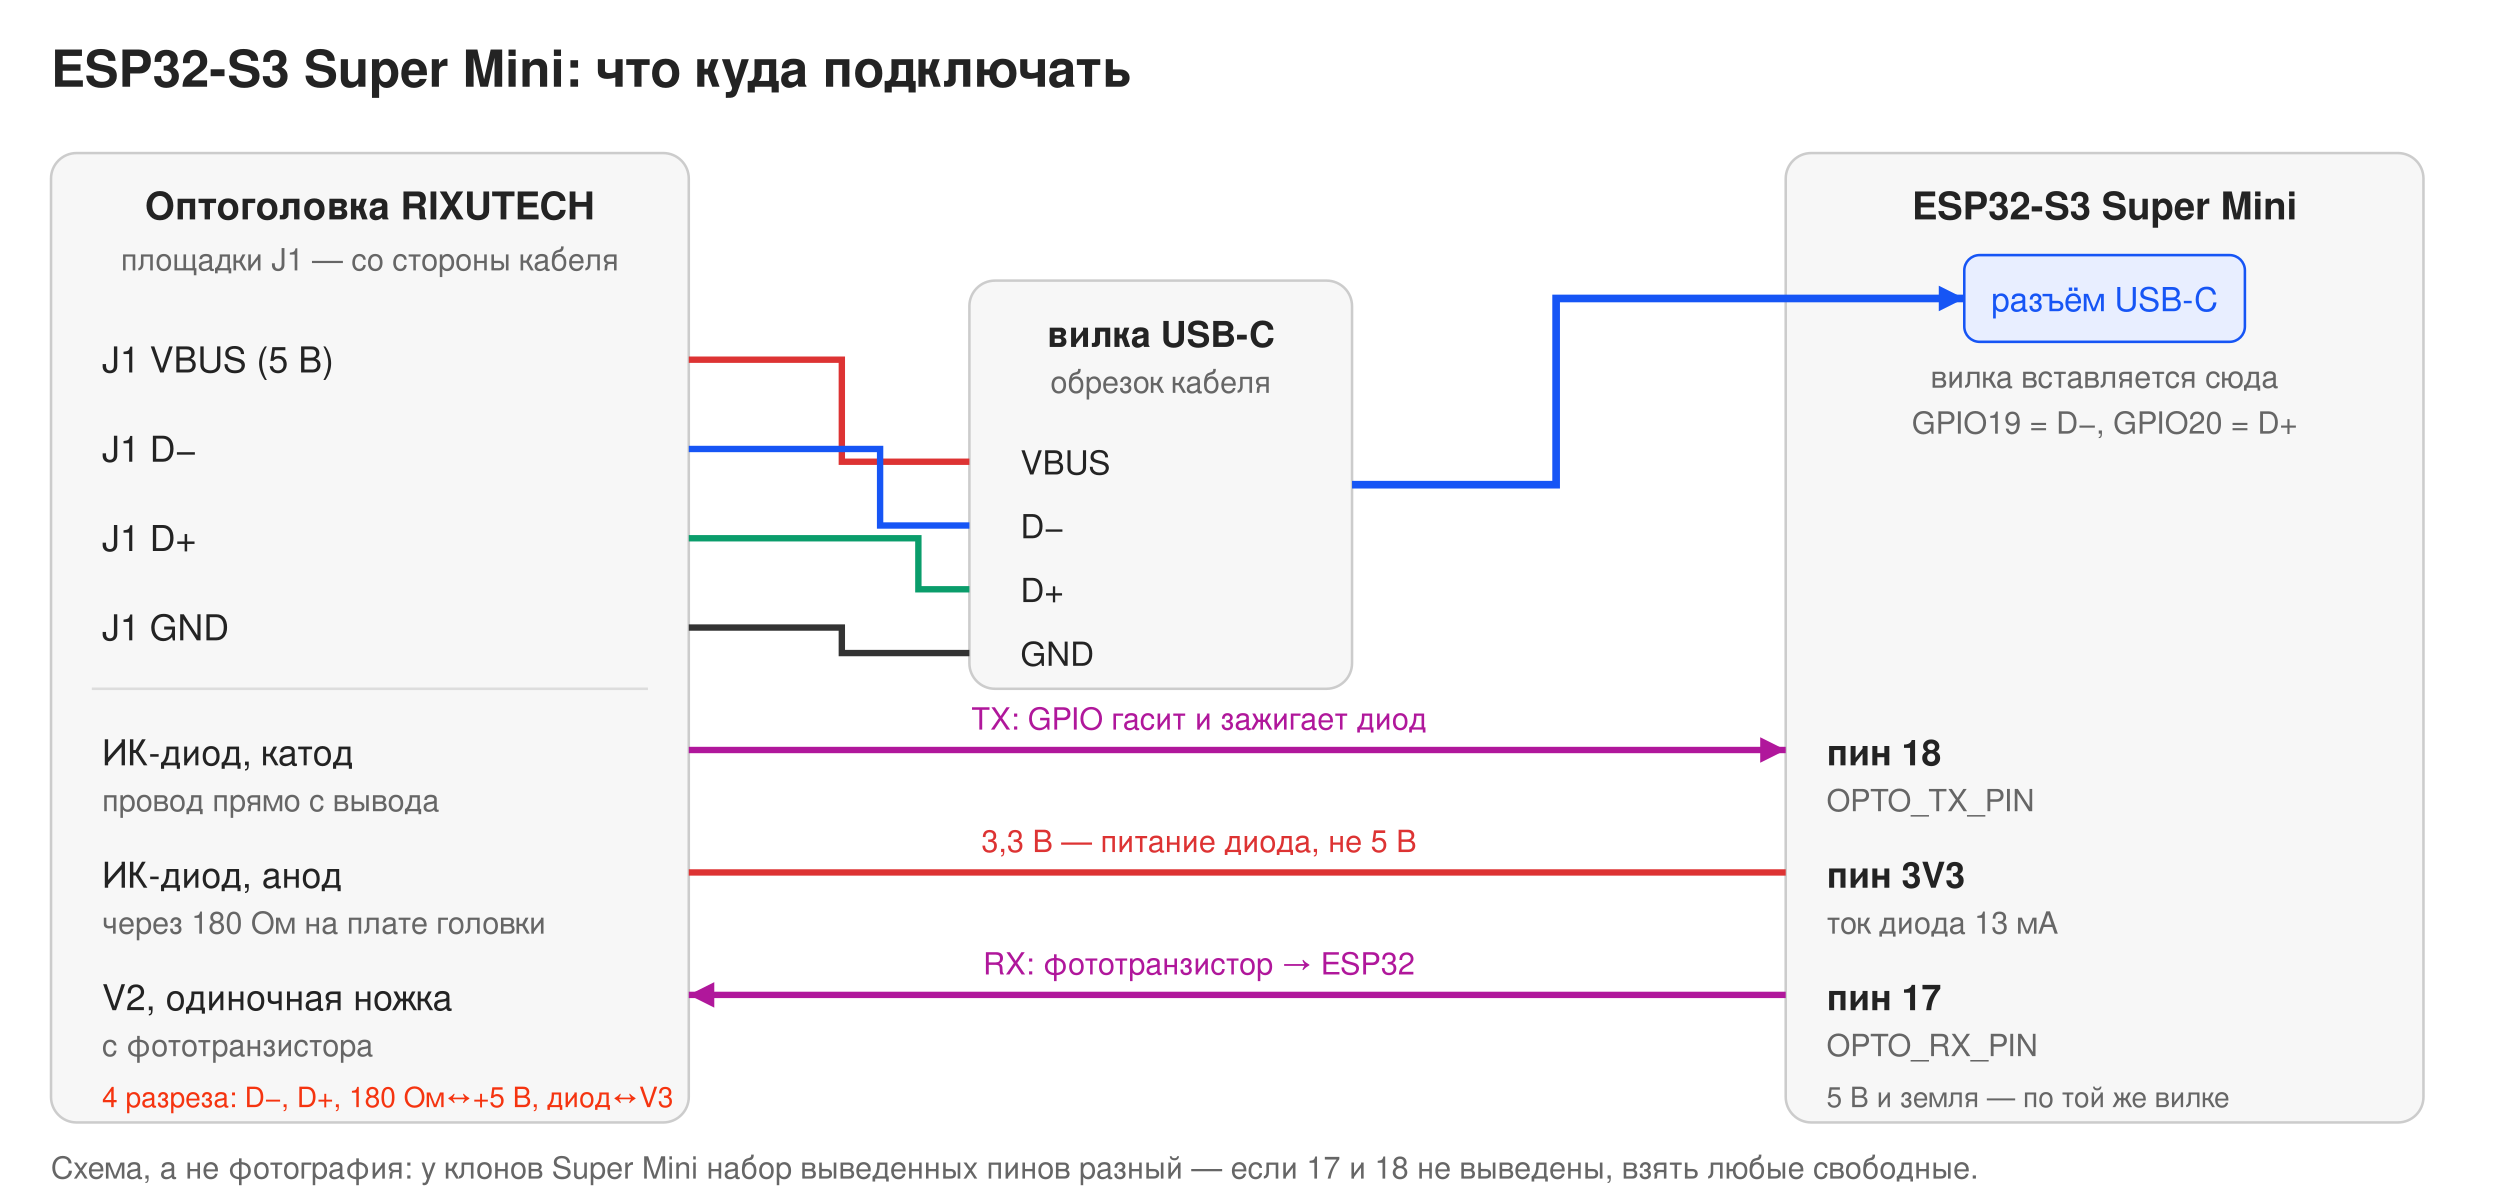
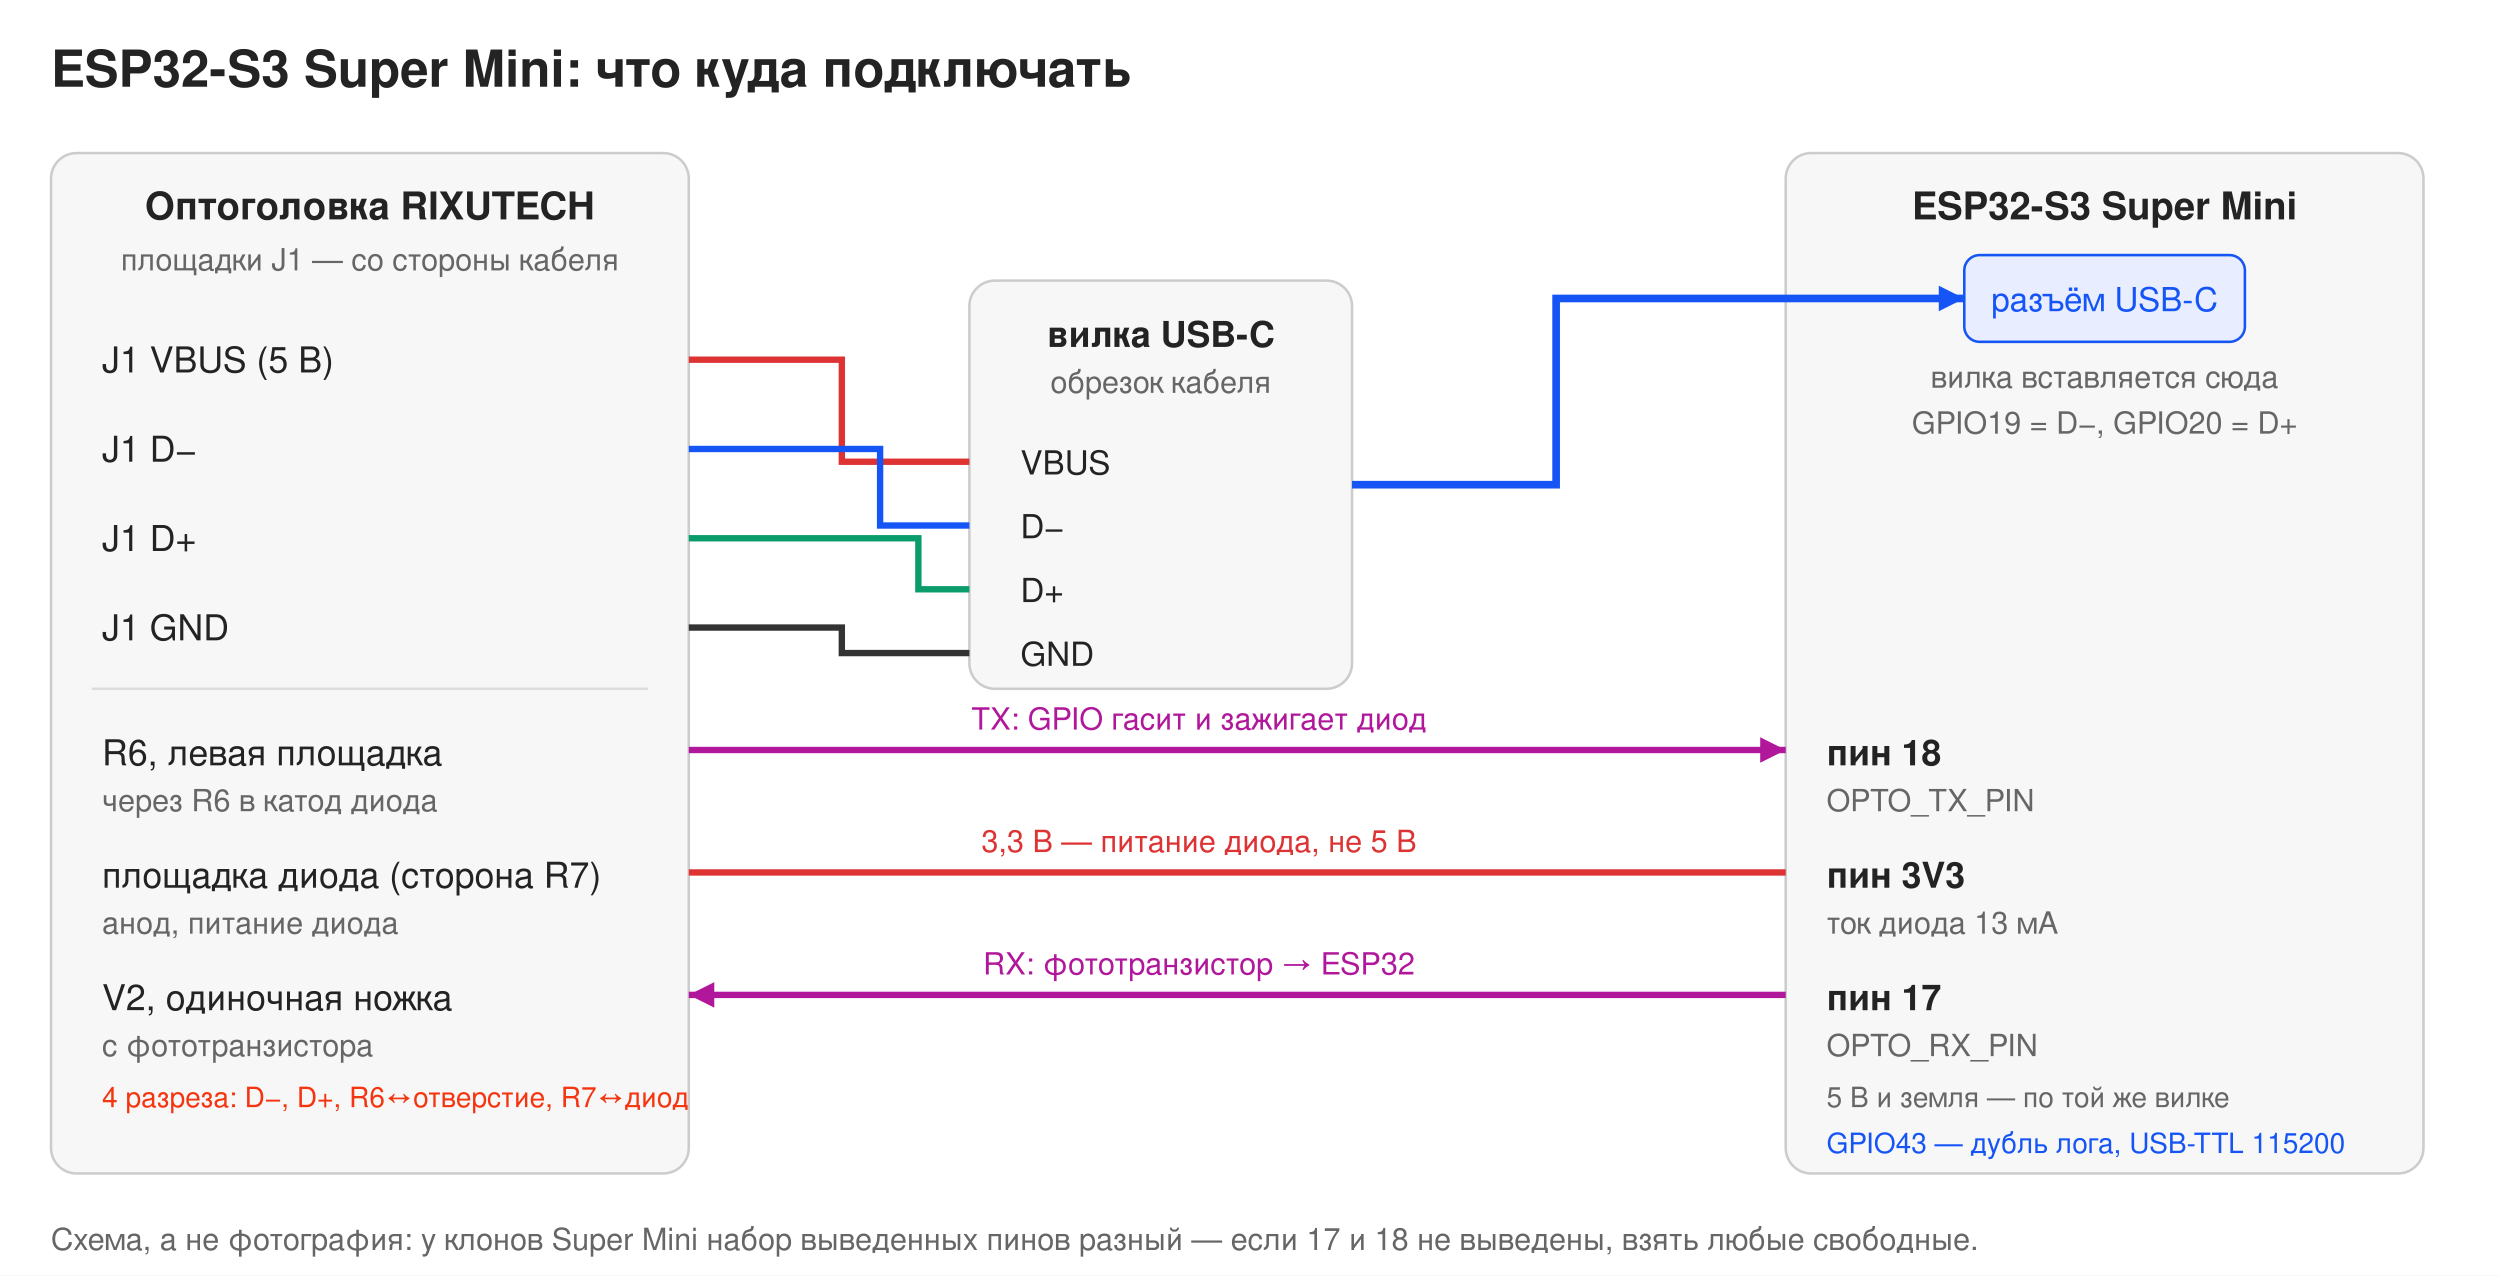
- <svg xmlns="http://www.w3.org/2000/svg" viewBox="0 0 980 470" width="980" height="470" font-family="Helvetica, Arial, sans-serif">
-   <rect width="980" height="470" fill="#ffffff" />
+ <svg xmlns="http://www.w3.org/2000/svg" viewBox="0 0 980 500" width="980" height="500" font-family="Helvetica, Arial, sans-serif">
+   <rect width="980" height="500" fill="#ffffff" />
  <text x="20" y="34" font-size="20" font-weight="700" fill="#232323">ESP32-S3 Super Mini: что куда подключать</text>
-   <rect x="20" y="60" width="250" height="380" rx="10" fill="#f7f7f7" stroke="#ccc" />
+   <rect x="20" y="60" width="250" height="400" rx="10" fill="#f7f7f7" stroke="#ccc" />
  <text x="145" y="86" font-size="15" font-weight="700" fill="#232323" text-anchor="middle">Оптоголовка RIXUTECH</text>
  <text x="145" y="106" font-size="12" fill="#666" text-anchor="middle">площадки J1 — со стороны кабеля</text>
  <text x="40" y="146" font-size="14" fill="#232323">J1 VBUS (5 В)</text>
  <text x="40" y="181" font-size="14" fill="#232323">J1 D−</text>
  <text x="40" y="216" font-size="14" fill="#232323">J1 D+</text>
  <text x="40" y="251" font-size="14" fill="#232323">J1 GND</text>
  <line x1="36" y1="270" x2="254" y2="270" stroke="#ddd" />
-   <text x="40" y="300" font-size="14" fill="#232323">ИК-диод, катод</text>
-   <text x="40" y="318" font-size="12" fill="#666">провод прямо с вывода</text>
-   <text x="40" y="348" font-size="14" fill="#232323">ИК-диод, анод</text>
-   <text x="40" y="366" font-size="12" fill="#666">через 180 Ом на плате головки</text>
+   <text x="40" y="300" font-size="14" fill="#232323">R6, левая площадка</text>
+   <text x="40" y="318" font-size="12" fill="#666">через R6 в катод диода</text>
+   <text x="40" y="348" font-size="14" fill="#232323">площадка диода (сторона R7)</text>
+   <text x="40" y="366" font-size="12" fill="#666">анод, питание диода</text>
  <text x="40" y="396" font-size="14" fill="#232323">V2, одиночная ножка</text>
  <text x="40" y="414" font-size="12" fill="#666">с фототранзистора</text>
-   <text x="40" y="434" font-size="11" fill="#F53410">4 разреза: D−, D+, 180 Ом↔+5 В, диод↔V3</text>
+   <text x="40" y="434" font-size="11" fill="#F53410">4 разреза: D−, D+, R6↔отверстие, R7↔диод</text>
  <rect x="380" y="110" width="150" height="160" rx="10" fill="#f7f7f7" stroke="#ccc" />
  <text x="455" y="136" font-size="14" font-weight="700" fill="#232323" text-anchor="middle">вилка USB-C</text>
  <text x="455" y="154" font-size="12" fill="#666" text-anchor="middle">обрезок кабеля</text>
  <text x="400" y="186" font-size="13" fill="#232323">VBUS</text>
  <text x="400" y="211" font-size="13" fill="#232323">D−</text>
  <text x="400" y="236" font-size="13" fill="#232323">D+</text>
  <text x="400" y="261" font-size="13" fill="#232323">GND</text>
-   <rect x="700" y="60" width="250" height="380" rx="10" fill="#f7f7f7" stroke="#ccc" />
+   <rect x="700" y="60" width="250" height="400" rx="10" fill="#f7f7f7" stroke="#ccc" />
  <text x="825" y="86" font-size="15" font-weight="700" fill="#232323" text-anchor="middle">ESP32-S3 Super Mini</text>
  <rect x="770" y="100" width="110" height="34" rx="6" fill="#e8eeff" stroke="#1655F5" />
  <text x="825" y="122" font-size="13" fill="#1655F5" text-anchor="middle">разъём USB-C</text>
  <text x="825" y="152" font-size="12" fill="#666" text-anchor="middle">вилка вставляется сюда</text>
  <text x="825" y="170" font-size="12" fill="#666" text-anchor="middle">GPIO19 = D−, GPIO20 = D+</text>
  <text x="716" y="300" font-size="14" font-weight="700" fill="#232323">пин 18</text>
  <text x="716" y="318" font-size="12" fill="#666">OPTO_TX_PIN</text>
  <text x="716" y="348" font-size="14" font-weight="700" fill="#232323">пин 3V3</text>
  <text x="716" y="366" font-size="12" fill="#666">ток диода 13 мА</text>
  <text x="716" y="396" font-size="14" font-weight="700" fill="#232323">пин 17</text>
  <text x="716" y="414" font-size="12" fill="#666">OPTO_RX_PIN</text>
  <text x="716" y="434" font-size="11" fill="#666">5 В и земля — по той же вилке</text>
+   <text x="716" y="452" font-size="11" fill="#1655F5">GPIO43 — дубль лога, USB-TTL 115200</text>
  <path d="M270 141 H 330 V 181 H 380" fill="none" stroke="#d33" stroke-width="2.5" />
  <path d="M270 176 H 345 V 206 H 380" fill="none" stroke="#1655F5" stroke-width="2.5" />
  <path d="M270 211 H 360 V 231 H 380" fill="none" stroke="#0a9d6b" stroke-width="2.5" />
  <path d="M270 246 H 330 V 256 H 380" fill="none" stroke="#333" stroke-width="2.5" />
  <path d="M530 190 H 610 V 117 H 770" fill="none" stroke="#1655F5" stroke-width="3" />
  <polygon points="770,117 760,112 760,122" fill="#1655F5" />
  <path d="M270 294 H 480 V 294 H 700" fill="none" stroke="#b0179b" stroke-width="2.5" />
  <polygon points="700,294 690,289 690,299" fill="#b0179b" />
  <text x="470" y="286" font-size="12" fill="#b0179b" text-anchor="middle">TX: GPIO гасит и зажигает диод</text>
  <path d="M270 342 H 480 V 342 H 700" fill="none" stroke="#d33" stroke-width="2.5" />
  <text x="470" y="334" font-size="12" fill="#d33" text-anchor="middle">3,3 В — питание диода, не 5 В</text>
  <path d="M270 390 H 480 V 390 H 700" fill="none" stroke="#b0179b" stroke-width="2.5" />
  <polygon points="270,390 280,385 280,395" fill="#b0179b" />
  <text x="470" y="382" font-size="12" fill="#b0179b" text-anchor="middle">RX: фототранзистор → ESP32</text>
-   <text x="20" y="462" font-size="12" fill="#666">Схема, а не фотография: у клонов Super Mini набор выведенных пинов разный — если 17 и 18 не выведены, взять любые свободные.</text>
+   <text x="20" y="490" font-size="12" fill="#666">Схема, а не фотография: у клонов Super Mini набор выведенных пинов разный — если 17 и 18 не выведены, взять любые свободные.</text>
</svg>
